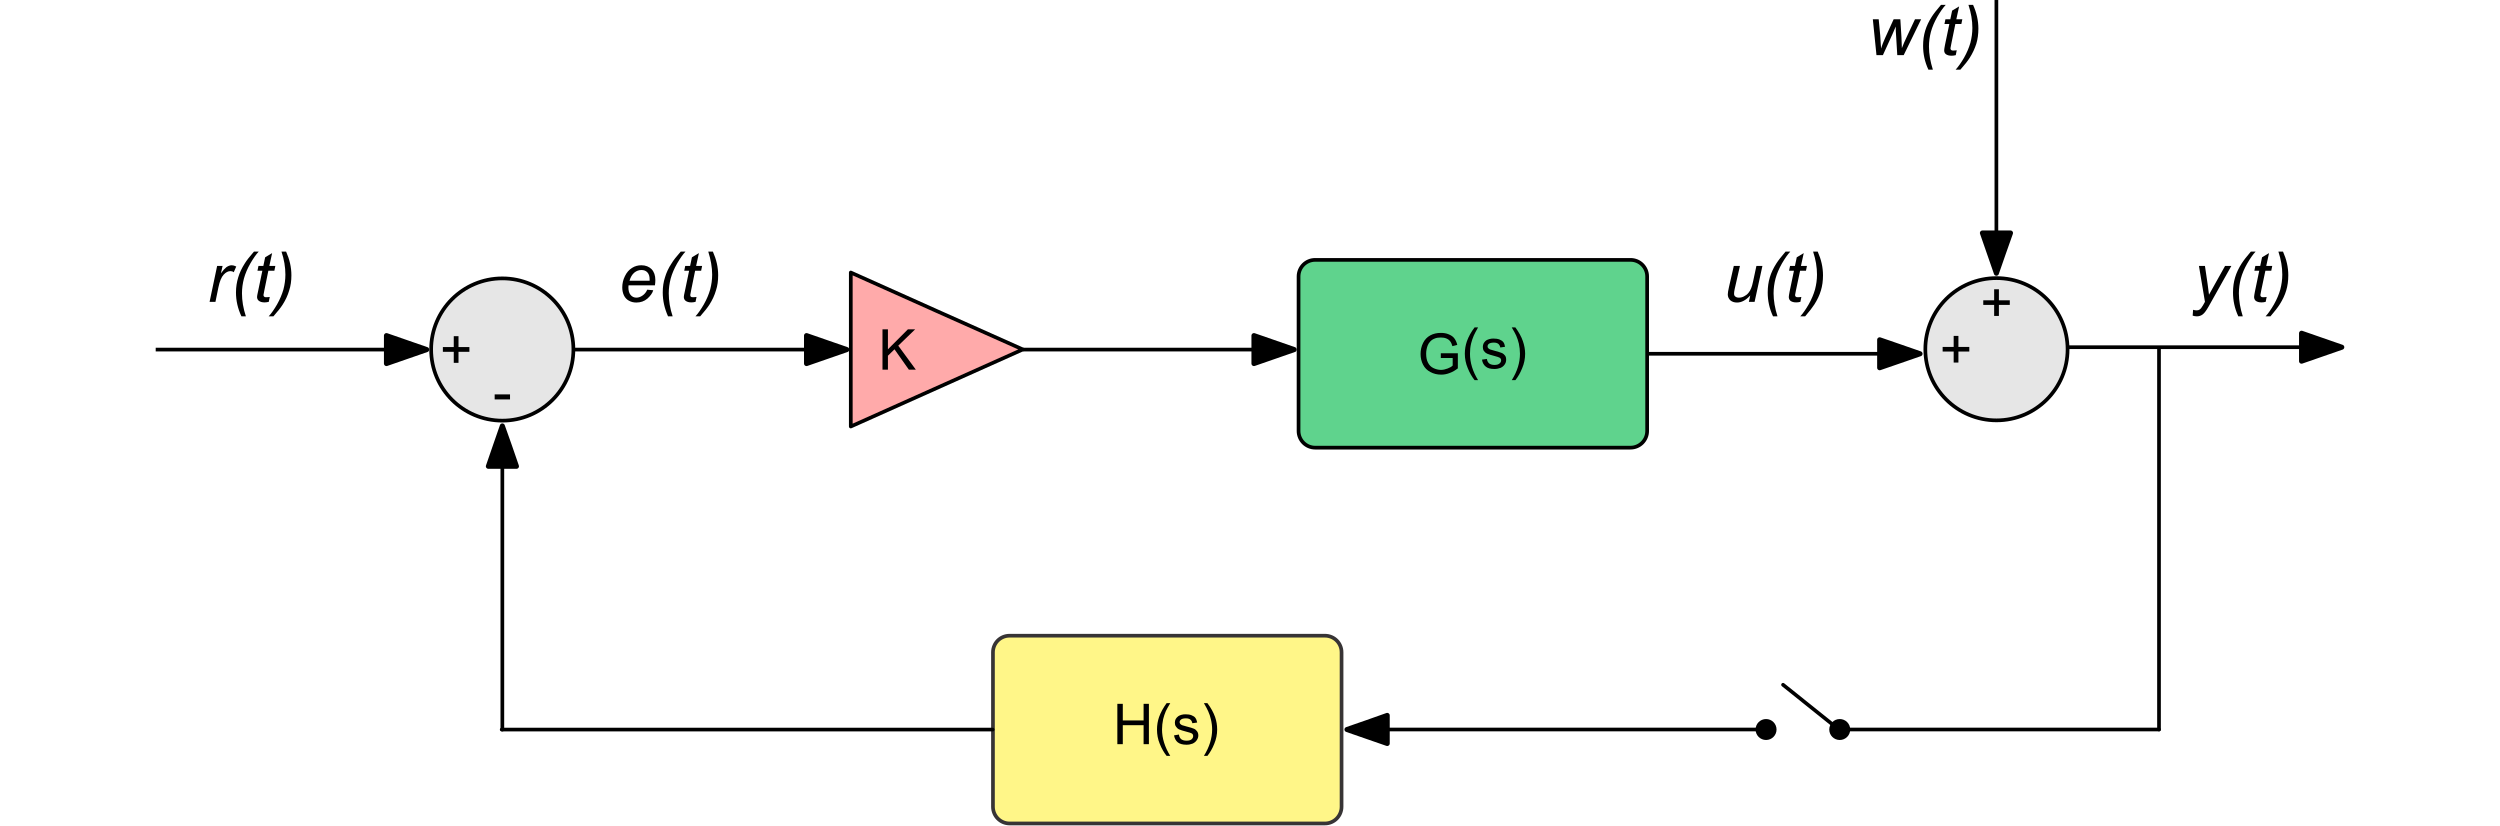
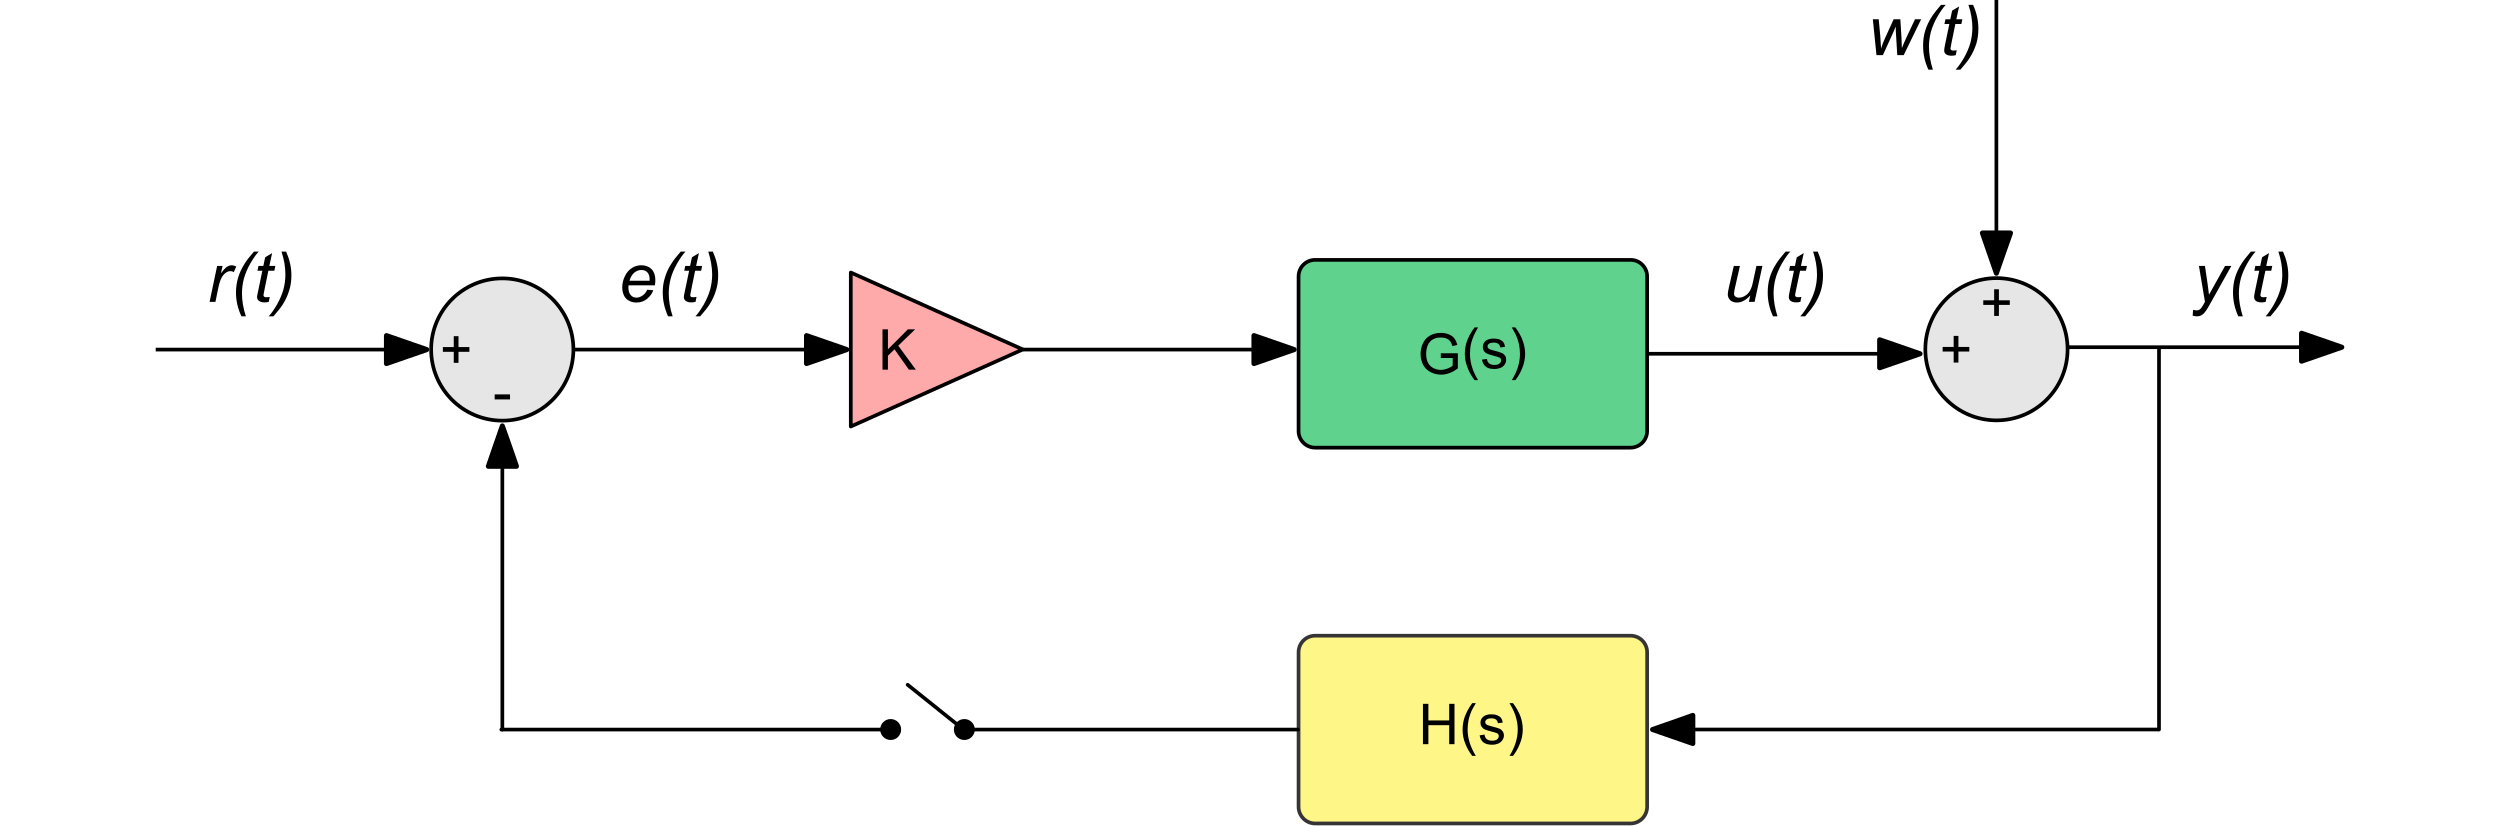
<svg xmlns="http://www.w3.org/2000/svg" xml:space="preserve" width="634" height="209.303" version="1.1" style="fill-rule:evenodd" viewBox="0 0 17907.344 5911.9" id="svg2985">
  <defs id="defs2987">
    <style type="text/css" id="style2989">
   
    .str1 {stroke:#373435;stroke-width:26.481}
    .str0 {stroke:black;stroke-width:26.481}
    .str4 {stroke:black;stroke-width:26.481;stroke-linecap:round}
    .str3 {stroke:black;stroke-width:26.481;stroke-linecap:round;stroke-linejoin:round}
    .str2 {stroke:black;stroke-width:26.521;stroke-linecap:round;stroke-linejoin:round}
    .str5 {stroke:black;stroke-width:36.239;stroke-linecap:round;stroke-linejoin:round}
    .fil6 {fill:none}
    .fil3 {fill:#FFF688}
    .fil7 {fill:black}
    .fil0 {fill:#5FD38D}
    .fil2 {fill:#AFC6E9}
    .fil5 {fill:#E6E6E6}
    .fil4 {fill:#FFAAAA}
    .fil1 {fill:black;fill-rule:nonzero}
   
  </style>
  </defs>
-   <g id="g1" transform="translate(-1149.096,-6.620325)">
-     <g id="g3395" transform="translate(2201.147,56.582)">
-       <path class="fil0 str0" d="m 8368.424,1811.618 h 2259 c 66,0 119,53 119,119 v 1107 c 0,65 -53,119 -119,119 H 8368.424 c -66,0 -119,-54 -119,-119 v -1107 c 0,-66 53,-119 119,-119 z" id="path2993" style="fill:#5fd38d;stroke:#000000;stroke-width:26.481" />
-       <path id="text2987" class="fil1" d="m 9268.424,2514.618 v -34 h 122 v 108 c -18,14 -38,26 -58,33 -20,8 -40,12 -61,12 -29,0 -54,-6 -78,-19 -23,-12 -40,-29 -52,-52 -12,-23 -18,-49 -18,-77 0,-28 6,-55 18,-79 12,-24 29,-42 51,-54 22,-12 47,-18 76,-18 21,0 40,3 56,10 17,7 31,16 40,28 10,13 17,28 22,48 l -35,9 c -4,-14 -9,-26 -16,-35 -6,-8 -15,-15 -27,-20 -12,-5 -25,-7 -40,-7 -17,0 -32,2 -45,8 -13,5 -23,12 -31,21 -8,8 -14,18 -18,28 -7,18 -11,38 -11,59 0,25 4,47 13,64 9,18 22,31 39,39 17,8 35,13 54,13 16,0 32,-4 48,-10 16,-6 28,-13 36,-21 v -54 z" style="fill:#000000;fill-rule:nonzero" />
-       <path id="1" class="fil1" d="m 9510.424,2673.118 c -19,-24 -36,-53 -49,-86 -14,-33 -21,-68 -21,-103 0,-31 5,-61 15,-90 12,-33 30,-66 55,-99 h 25 c -15,27 -26,47 -31,59 -8,18 -14,37 -19,56 -6,25 -8,49 -8,74 0,63 19,126 58,189 z" style="fill:#000000;fill-rule:nonzero" />
-       <path id="2" class="fil1" d="m 9563.424,2526.118 35,-5 c 2,14 7,24 16,32 9,7 22,11 38,11 16,0 28,-3 36,-10 8,-6 12,-14 12,-23 0,-8 -3,-14 -11,-19 -5,-3 -17,-7 -36,-12 -26,-7 -44,-12 -54,-17 -10,-5 -17,-11 -23,-20 -5,-8 -7,-18 -7,-28 0,-9 2,-18 6,-26 4,-8 10,-14 17,-20 6,-4 13,-7 23,-10 9,-3 20,-4 30,-4 17,0 31,2 44,7 12,5 21,11 27,19 6,8 10,19 12,33 l -34,5 c -2,-11 -7,-20 -14,-26 -8,-6 -18,-9 -32,-9 -16,0 -28,3 -35,8 -7,5 -10,12 -10,19 0,4 1,9 4,12 3,4 8,7 14,10 3,1 14,4 31,9 25,7 42,12 52,16 10,4 18,11 24,19 6,8 8,18 8,30 0,12 -3,23 -10,33 -7,11 -17,19 -30,25 -13,5 -28,8 -44,8 -27,0 -48,-5 -62,-17 -14,-11 -24,-28 -27,-50 z" style="fill:#000000;fill-rule:nonzero" />
-       <path id="3" class="fil1" d="m 9802.424,2673.118 h -26 c 40,-63 59,-126 59,-189 0,-24 -3,-49 -8,-73 -5,-20 -11,-39 -19,-57 -5,-12 -16,-31 -32,-59 h 26 c 24,33 43,66 54,99 10,29 16,59 16,90 0,35 -7,70 -21,103 -13,33 -30,62 -49,86 z" style="fill:#000000;fill-rule:nonzero" />
-       <path class="fil3 str1" d="m 6179.426,4503.618 h 2259 c 66,0 119,53 119,119 v 1106 c 0,66 -53,120 -119,120 h -2259 c -66,0 -119,-54 -119,-120 v -1106 c 0,-66 53,-119 119,-119 z" linespacing="125%" role="line" id="path3008" style="fill:#fff688;stroke:#373435;stroke-width:26.481" />
-       <polygon transform="translate(-4679.574,-50.38216)" id="text2995" class="fil1" points="11857,5331 11819,5331 11819,5195 11670,5195 11670,5331 11631,5331 11631,5042 11670,5042 11670,5161 11819,5161 11819,5042 11857,5042 " style="fill:#000000;fill-rule:nonzero" />
-       <path id="path3011" class="fil1" d="m 7304.426,5364.618 c -19,-24 -36,-53 -49,-86 -14,-33 -20,-68 -20,-103 0,-31 5,-61 15,-90 12,-33 30,-66 54,-99 h 26 c -16,27 -27,47 -32,58 -8,19 -14,37 -19,57 -5,25 -8,49 -8,74 0,63 20,126 59,189 z" style="fill:#000000;fill-rule:nonzero" />
-       <path id="path3013" class="fil1" d="m 7357.426,5217.618 35,-6 c 2,15 7,25 16,33 9,7 22,11 38,11 17,0 29,-3 37,-10 7,-6 11,-14 11,-23 0,-8 -3,-15 -10,-19 -5,-3 -17,-7 -37,-12 -26,-7 -43,-12 -54,-17 -10,-5 -17,-12 -22,-20 -6,-8 -8,-18 -8,-28 0,-9 2,-18 6,-26 5,-8 10,-14 18,-20 5,-4 13,-7 22,-10 10,-3 20,-4 31,-4 16,0 31,2 43,7 12,5 22,11 27,19 6,8 10,19 13,33 l -35,5 c -2,-11 -6,-20 -14,-26 -7,-6 -18,-9 -32,-9 -16,0 -28,3 -34,8 -7,5 -11,12 -11,19 0,4 2,9 4,12 3,4 8,7 14,10 4,1 14,4 31,9 25,6 43,12 53,16 10,4 17,11 23,19 6,8 9,18 9,30 0,12 -4,23 -11,33 -7,11 -17,19 -30,25 -13,5 -27,8 -44,8 -27,0 -48,-6 -62,-17 -14,-11 -23,-28 -27,-50 z" style="fill:#000000;fill-rule:nonzero" />
-       <path id="path3015" class="fil1" d="m 7596.426,5364.618 h -25 c 39,-63 59,-126 59,-189 0,-24 -3,-49 -9,-73 -4,-20 -11,-39 -19,-57 -5,-12 -15,-31 -31,-59 h 25 c 25,33 43,66 55,99 10,29 15,59 15,90 0,35 -7,70 -21,103 -13,33 -30,62 -49,86 z" style="fill:#000000;fill-rule:nonzero" />
-       <path id="text2999" class="fil1" d="m 449.064,2112.118 54,-257 h 39 l -12,53 c 14,-20 27,-34 39,-44 13,-9 26,-14 39,-14 9,0 20,3 32,9 l -18,41 c -7,-6 -16,-8 -24,-8 -16,0 -32,8 -48,25 -16,17 -29,48 -38,92 l -21,103 z" style="fill:#000000;fill-rule:nonzero" />
-       <path id="path3018" class="fil1" d="m 677.064,2216.118 c -26,-56 -39,-112 -39,-171 0,-39 6,-75 16,-108 10,-34 26,-67 47,-100 13,-22 36,-50 66,-85 h 34 c -19,20 -39,49 -60,85 -21,37 -36,72 -46,108 -9,35 -14,70 -14,106 0,53 9,108 28,165 z" style="fill:#000000;fill-rule:nonzero" />
-       <path id="path3020" class="fil1" d="m 880.064,2077.118 -7,35 c -11,3 -21,4 -31,4 -17,0 -31,-4 -41,-12 -8,-7 -12,-16 -12,-27 0,-5 2,-18 7,-39 l 31,-149 h -35 l 7,-34 h 35 l 13,-62 50,-30 -20,92 h 43 l -7,34 h -43 l -29,142 c -4,18 -6,29 -6,32 0,6 2,10 5,12 3,3 7,4 14,4 10,0 18,-1 26,-2 z" style="fill:#000000;fill-rule:nonzero" />
-       <path id="path3022" class="fil1" d="m 997.064,1752.118 c 25,56 38,112 38,170 0,40 -5,76 -16,109 -10,34 -25,67 -46,100 -14,22 -36,50 -67,85 h -34 c 19,-20 39,-49 60,-85 21,-37 36,-73 46,-108 9,-35 14,-70 14,-106 0,-53 -9,-108 -28,-165 z" style="fill:#000000;fill-rule:nonzero" />
-       <path id="text3003" class="fil1" d="m 12389.064,345.118 -26,-257 h 42 l 11,116 4,65 c 1,4 1,14 2,29 5,-17 10,-29 13,-38 3,-9 9,-21 16,-38 l 61,-134 h 48 l 8,129 c 1,19 2,45 3,78 8,-22 21,-52 39,-90 l 55,-117 h 44 l -125,257 h -46 l -9,-150 c -1,-10 -2,-28 -2,-55 -7,17 -15,36 -24,56 l -68,149 z" style="fill:#000000;fill-rule:nonzero" />
-       <path id="path3025" class="fil1" d="m 12761.064,449.118 c -26,-56 -38,-112 -38,-171 0,-39 5,-75 15,-108 10,-34 26,-67 47,-100 14,-22 36,-50 66,-85 h 34 c -19,20 -39,49 -60,85 -21,37 -36,72 -46,108 -9,35 -14,70 -14,106 0,53 10,108 28,165 z" style="fill:#000000;fill-rule:nonzero" />
-       <path id="path3027" class="fil1" d="m 12964.064,310.118 -7,35 c -11,3 -21,4 -30,4 -18,0 -32,-4 -42,-12 -8,-7 -11,-16 -11,-27 0,-5 2,-18 6,-39 l 31,-149 h -35 l 7,-34 h 35 l 13,-62 50,-30 -20,92 h 43 l -7,34 h -43 l -29,142 c -4,18 -6,29 -6,32 0,6 2,9 5,12 3,3 8,4 14,4 10,0 19,-1 26,-2 z" style="fill:#000000;fill-rule:nonzero" />
-       <path id="path3029" class="fil1" d="m 13081.064,-14.882 c 25,55 38,112 38,170 0,40 -5,76 -15,109 -11,34 -26,67 -47,100 -14,22 -36,50 -67,85 h -34 c 19,-21 39,-49 60,-85 21,-37 36,-73 46,-108 9,-35 14,-70 14,-106 0,-53 -9,-108 -28,-165 z" style="fill:#000000;fill-rule:nonzero" />
-       <path id="text3007" class="fil1" d="m 14654.033,2211.118 3,-42 c 9,3 17,4 26,4 9,0 16,-2 21,-6 8,-5 15,-15 24,-30 l 14,-25 -43,-257 h 43 l 19,129 c 4,26 7,51 10,77 l 115,-206 h 45 l -163,291 c -16,28 -30,47 -42,56 -12,9 -26,14 -42,14 -10,0 -20,-2 -30,-5 z" style="fill:#000000;fill-rule:nonzero" />
-       <path id="path3032" class="fil1" d="m 14981.033,2216.118 c -26,-56 -38,-112 -38,-171 0,-39 5,-75 15,-108 10,-34 26,-67 47,-100 14,-22 36,-50 66,-85 h 34 c -19,20 -39,49 -60,85 -21,37 -36,72 -46,108 -9,35 -14,70 -14,106 0,53 10,108 28,165 z" style="fill:#000000;fill-rule:nonzero" />
-       <path id="path3034" class="fil1" d="m 15184.033,2077.118 -7,35 c -10,3 -21,4 -30,4 -18,0 -32,-4 -42,-12 -7,-7 -11,-16 -11,-27 0,-5 2,-18 6,-39 l 31,-149 h -35 l 7,-34 h 35 l 13,-62 50,-30 -20,92 h 43 l -7,34 h -42 l -30,142 c -4,18 -6,29 -6,32 0,6 2,10 5,12 3,3 8,4 14,4 10,0 19,-1 26,-2 z" style="fill:#000000;fill-rule:nonzero" />
-       <path id="path3036" class="fil1" d="m 15301.033,1752.118 c 25,56 38,112 38,170 0,40 -5,76 -15,109 -10,34 -26,67 -47,100 -14,22 -36,50 -66,85 h -35 c 19,-20 39,-49 60,-85 21,-37 36,-73 46,-108 9,-35 14,-70 14,-106 0,-53 -9,-108 -28,-165 z" style="fill:#000000;fill-rule:nonzero" />
-       <path id="text3011" class="fil1" d="m 11485.064,2066.118 c -31,34 -62,51 -95,51 -19,0 -35,-5 -48,-16 -12,-12 -18,-26 -18,-42 0,-11 3,-29 9,-55 l 34,-149 h 44 l -38,167 c -3,13 -4,24 -4,32 0,9 3,16 9,20 6,5 14,8 26,8 12,0 25,-3 36,-9 12,-6 23,-14 31,-24 9,-10 16,-22 21,-36 4,-8 8,-24 13,-46 l 24,-112 h 43 l -56,257 h -41 z" style="fill:#000000;fill-rule:nonzero" />
-       <path id="path3039" class="fil1" d="m 11648.064,2216.118 c -26,-56 -38,-112 -38,-171 0,-39 5,-75 15,-108 10,-34 26,-67 47,-100 14,-22 36,-50 66,-85 h 34 c -19,20 -39,49 -60,85 -21,37 -36,72 -46,108 -9,35 -14,70 -14,106 0,53 10,108 28,165 z" style="fill:#000000;fill-rule:nonzero" />
-       <path id="path3041" class="fil1" d="m 11851.064,2077.118 -7,35 c -10,3 -21,4 -30,4 -18,0 -32,-4 -42,-12 -7,-7 -11,-16 -11,-27 0,-5 2,-18 6,-39 l 31,-149 h -35 l 7,-34 h 35 l 13,-62 50,-30 -20,92 h 43 l -7,34 h -42 l -30,142 c -4,18 -6,29 -6,32 0,6 2,10 5,12 3,3 8,4 14,4 10,0 19,-1 26,-2 z" style="fill:#000000;fill-rule:nonzero" />
-       <path id="path3043" class="fil1" d="m 11968.064,1752.118 c 25,56 38,112 38,170 0,40 -5,76 -15,109 -10,34 -26,67 -47,100 -14,22 -36,50 -66,85 h -35 c 19,-20 39,-49 60,-85 21,-37 36,-73 46,-108 9,-35 14,-70 14,-106 0,-53 -9,-108 -28,-165 z" style="fill:#000000;fill-rule:nonzero" />
-       <path id="text3015" class="fil1" d="m 3584.064,2025.118 43,4 c -6,21 -21,41 -42,60 -22,19 -49,28 -79,28 -19,0 -37,-4 -53,-13 -15,-8 -28,-21 -36,-38 -8,-17 -12,-36 -12,-57 0,-28 6,-55 19,-81 13,-27 30,-46 51,-59 20,-13 43,-19 67,-19 30,0 55,10 73,28 18,19 27,45 27,78 0,12 -1,25 -3,38 h -189 c -1,5 -1,10 -1,14 0,24 5,42 16,55 11,13 25,19 41,19 15,0 30,-5 44,-15 15,-10 26,-24 34,-42 z m -127,-64 h 144 c 0,-5 0,-8 0,-10 0,-22 -5,-38 -16,-50 -11,-12 -25,-17 -43,-17 -18,0 -35,6 -51,19 -15,13 -27,32 -34,58 z" style="fill:#000000;fill-rule:nonzero" />
-       <path id="path3046" class="fil1" d="m 3733.064,2216.118 c -25,-56 -38,-112 -38,-171 0,-39 5,-75 16,-108 10,-34 25,-67 47,-100 13,-22 35,-50 66,-85 h 34 c -19,20 -39,49 -60,85 -21,37 -36,72 -46,108 -9,35 -14,70 -14,106 0,53 9,108 28,165 z" style="fill:#000000;fill-rule:nonzero" />
-       <path id="path3048" class="fil1" d="m 3937.064,2077.118 -7,35 c -11,3 -21,4 -31,4 -17,0 -31,-4 -41,-12 -8,-7 -12,-16 -12,-27 0,-5 2,-18 7,-39 l 31,-149 h -35 l 7,-34 h 35 l 13,-62 50,-30 -20,92 h 43 l -7,34 h -43 l -29,142 c -4,18 -6,29 -6,32 0,6 2,10 4,12 3,3 8,4 15,4 10,0 18,-1 26,-2 z" style="fill:#000000;fill-rule:nonzero" />
-       <path id="path3050" class="fil1" d="m 4054.064,1752.118 c 25,56 38,112 38,170 0,40 -5,76 -16,109 -10,34 -25,67 -46,100 -14,22 -36,50 -67,85 h -34 c 19,-20 39,-49 60,-85 21,-37 36,-73 46,-108 9,-35 14,-70 14,-106 0,-53 -10,-108 -28,-165 z" style="fill:#000000;fill-rule:nonzero" />
-       <polygon transform="translate(63.06361,-49.88216)" id="path5408" class="fil4 str2" points="4979,1952 5595,2228 6211,2503 5595,2779 4979,3055 4979,2503 " linespacing="125%" role="line" type="star" sides="3" cx="128.794" cy="502.334" r1="37.894" r2="18.947" arg1="0" arg2="1.047" flatsided="false" rounded="0" randomized="0" transform-center-x="-6.106" style="fill:#ffaaaa;stroke:#000000;stroke-width:26.521;stroke-linecap:round;stroke-linejoin:round" />
-       <polygon transform="translate(63.06361,-49.88216)" id="text3019" class="fil1" points="5388,2359 5440,2359 5319,2476 5445,2648 5395,2648 5292,2502 5245,2548 5245,2648 5206,2648 5206,2359 5245,2359 5245,2502 " style="fill:#000000;fill-rule:nonzero" />
-       <path id="path3052" class="fil5 str0" d="m 13758.064,2452.118 c 0,281 -228,509 -509,509 -281,0 -510,-228 -510,-509 0,-282 229,-510 510,-510 281,0 509,228 509,510 z" linespacing="125%" role="line" type="arc" cx="535.886" cy="513.951" rx="15.152" ry="15.152" style="fill:#e6e6e6;stroke:#000000;stroke-width:26.481" />
-       <path id="path3822" class="fil5 str0" d="m 3055.064,2453.118 c 0,282 -228,510 -509,510 -282,0 -510,-228 -510,-510 0,-281 228,-509 510,-509 281,0 509,228 509,509 z" ry="15.152" rx="15.152" cy="513.951" cx="535.886" type="arc" style="fill:#e6e6e6;stroke:#000000;stroke-width:26.481" />
-       <line id="path3824" class="fil6 str0" x1="6273.064" y1="2454.118" x2="8192.064" y2="2454.118" connector-curvature="0" style="fill:none;stroke:#000000;stroke-width:26.481" />
-       <line id="path4270" class="fil6 str0" x1="10751.063" y1="2484.118" x2="12691.063" y2="2484.118" connector-curvature="0" style="fill:none;stroke:#000000;stroke-width:26.481" />
-       <line id="path4272" class="fil6 str0" x1="13765.063" y1="2437.118" x2="15705.063" y2="2437.118" connector-curvature="0" style="fill:none;stroke:#000000;stroke-width:26.481" />
-       <line id="path4276" class="fil6 str3" x1="11610.853" y1="5175.618" x2="8608.066" y2="5175.618" connector-curvature="0" style="fill:none;stroke:#000000;stroke-width:26.481;stroke-linecap:round;stroke-linejoin:round" />
-       <line id="path4278" class="fil6 str3" x1="14412.9" y1="5175.553" x2="14412.9" y2="2443.44" connector-curvature="0" style="fill:none;stroke:#000000;stroke-width:26.481;stroke-linecap:round;stroke-linejoin:round" />
-       <line id="path4280" class="fil6 str3" x1="6058.191" y1="5176.118" x2="2541.54" y2="5176.118" connector-curvature="0" style="fill:none;stroke:#000000;stroke-width:26.481;stroke-linecap:round;stroke-linejoin:round" />
-       <line id="path4646" class="fil6 str4" x1="2546.064" y1="3017.118" x2="2546.064" y2="5176.118" connector-curvature="0" style="fill:none;stroke:#000000;stroke-width:26.481;stroke-linecap:round" />
-       <polygon transform="translate(63.06361,-49.88216)" id="text5390" class="fil1" points="2135,2486 2135,2408 2169,2408 2169,2486 2247,2486 2247,2520 2169,2520 2169,2599 2135,2599 2135,2520 2057,2520 2057,2486 " style="fill:#000000;fill-rule:nonzero" />
-       <polygon transform="translate(63.06361,-49.88216)" id="text5394" class="fil1" points="2428,2861 2428,2825 2538,2825 2538,2861 " style="fill:#000000;fill-rule:nonzero" />
-       <polygon transform="translate(63.06361,-49.88216)" id="text5398" class="fil1" points="12879,2485 12879,2406 12913,2406 12913,2485 12991,2485 12991,2518 12913,2518 12913,2597 12879,2597 12879,2518 12800,2518 12800,2485 " style="fill:#000000;fill-rule:nonzero" />
-       <polygon transform="translate(63.06361,-49.88216)" id="text5402" class="fil1" points="13169,2151 13169,2072 13203,2072 13203,2151 13281,2151 13281,2184 13203,2184 13203,2263 13169,2263 13169,2184 13091,2184 13091,2151 " style="fill:#000000;fill-rule:nonzero" />
-       <line id="path5406" class="fil6 str0" x1="13248.063" y1="-49.882" x2="13248.063" y2="1890.118" linespacing="125%" role="line" connector-curvature="0" style="fill:none;stroke:#000000;stroke-width:26.481" />
-       <line id="path5410" class="fil6 str0" x1="3064.064" y1="2454.118" x2="4983.064" y2="2454.118" connector-curvature="0" style="fill:none;stroke:#000000;stroke-width:26.481" />
-       <line id="path5412" class="fil6 str0" x1="63.064" y1="2454.118" x2="1982.064" y2="2454.118" connector-curvature="0" style="fill:none;stroke:#000000;stroke-width:26.481" />
-       <polygon transform="translate(63.06361,-49.88216)" id="path5980" class="fil7 str5" points="1653,2404 1797,2454 1941,2504 1797,2554 1653,2604 1653,2504 " type="star" sides="3" cx="49.286" cy="45.856" r1="6.074" r2="3.037" arg1="0" arg2="1.047" flatsided="false" rounded="0" randomized="0" transform-center-x="-1.429" style="fill:#000000;stroke:#000000;stroke-width:36.239;stroke-linecap:round;stroke-linejoin:round" />
-       <polygon transform="translate(63.06361,-49.88216)" id="path5980_0" class="fil7 str5" points="2383,3340 2433,3195 2483,3051 2534,3195 2584,3340 2483,3340 " type="star" sides="3" cx="49.286" cy="45.856" r1="6.074" r2="3.037" arg1="0" arg2="1.047" flatsided="false" rounded="0" randomized="0" transform-center-x="-1.429" style="fill:#000000;stroke:#000000;stroke-width:36.239;stroke-linecap:round;stroke-linejoin:round" />
-       <polygon transform="translate(63.06361,-49.88216)" id="path5980_1" class="fil7 str5" points="4662,2404 4806,2454 4950,2504 4806,2554 4662,2604 4662,2504 " type="star" sides="3" cx="49.286" cy="45.856" r1="6.074" r2="3.037" arg1="0" arg2="1.047" flatsided="false" rounded="0" randomized="0" transform-center-x="-1.429" style="fill:#000000;stroke:#000000;stroke-width:36.239;stroke-linecap:round;stroke-linejoin:round" />
-       <polygon transform="translate(63.06361,-49.88216)" id="path5980_2" class="fil7 str5" points="7867,2404 8011,2454 8155,2504 8011,2554 7867,2604 7867,2504 " type="star" sides="3" cx="49.286" cy="45.856" r1="6.074" r2="3.037" arg1="0" arg2="1.047" flatsided="false" rounded="0" randomized="0" transform-center-x="-1.429" style="fill:#000000;stroke:#000000;stroke-width:36.239;stroke-linecap:round;stroke-linejoin:round" />
-       <polygon transform="translate(63.06361,-49.88216)" id="path5980_3" class="fil7 str5" points="12349,2434 12494,2484 12638,2534 12494,2584 12349,2634 12349,2534 " type="star" sides="3" cx="49.286" cy="45.856" r1="6.074" r2="3.037" arg1="0" arg2="1.047" flatsided="false" rounded="0" randomized="0" transform-center-x="-1.429" style="fill:#000000;stroke:#000000;stroke-width:36.239;stroke-linecap:round;stroke-linejoin:round" />
-       <polygon transform="translate(63.06361,-49.88216)" id="path5980_4" class="fil7 str5" points="13286,1669 13235,1813 13185,1957 13135,1813 13085,1669 13185,1669 " type="star" sides="3" cx="49.286" cy="45.856" r1="6.074" r2="3.037" arg1="0" arg2="1.047" flatsided="false" rounded="0" randomized="0" transform-center-x="-1.429" style="fill:#000000;stroke:#000000;stroke-width:36.239;stroke-linecap:round;stroke-linejoin:round" />
-       <polygon transform="translate(63.06361,-49.88216)" id="path5980_5" class="fil7 str5" points="15371,2387 15515,2437 15659,2487 15515,2537 15371,2587 15371,2487 " type="star" sides="3" cx="49.286" cy="45.856" r1="6.074" r2="3.037" arg1="0" arg2="1.047" flatsided="false" rounded="0" randomized="0" transform-center-x="-1.429" style="fill:#000000;stroke:#000000;stroke-width:36.239;stroke-linecap:round;stroke-linejoin:round" />
-       <polygon transform="translate(-4679.574,-50.38216)" id="path5980_7" class="fil7 str5" points="13420,5276 13564,5326 13564,5226 13564,5125 13420,5176 13276,5226 " type="star" sides="3" cx="49.286" cy="45.856" r1="6.074" r2="3.037" arg1="0" arg2="1.047" flatsided="false" rounded="0" randomized="0" transform-center-x="-1.429" style="fill:#000000;stroke:#000000;stroke-width:36.239;stroke-linecap:round;stroke-linejoin:round" />
-       <circle transform="matrix(30.00568,0,0,30.00568,-5708.591,284.6478)" id="path3084" style="fill:#000000;stroke:#000000;stroke-width:0.941;stroke-linecap:round;stroke-linejoin:round;stroke-miterlimit:4;stroke-dasharray:none;stroke-opacity:1" cx="576.784" cy="163.002" r="2.031" />
-       <circle style="fill:#000000;stroke:#000000;stroke-width:0.941;stroke-linecap:round;stroke-linejoin:round;stroke-miterlimit:4;stroke-dasharray:none;stroke-opacity:1" id="path3149" transform="matrix(30.00568,0,0,30.00568,-5180.834,284.6478)" cx="576.784" cy="163.002" r="2.031" />
-       <line style="fill:none;stroke:#000000;stroke-width:26.481;stroke-linecap:round;stroke-linejoin:round" connector-curvature="0" y2="5175.618" x2="12130.488" y1="5175.618" x1="14412.823" class="fil6 str3" id="line3151" />
-       <line id="line3153" class="fil6 str3" x1="12112.865" y1="5170.204" x2="11719.975" y2="4855.19" connector-curvature="0" style="fill:none;stroke:#000000;stroke-width:26.481;stroke-linecap:round;stroke-linejoin:round" />
+   <g id="g3395" transform="translate(1052.051,49.96168)">
+     <path class="fil0 str0" d="m 8368.424,1811.618 h 2259 c 66,0 119,53 119,119 v 1107 c 0,65 -53,119 -119,119 H 8368.424 c -66,0 -119,-54 -119,-119 v -1107 c 0,-66 53,-119 119,-119 z" id="path2993" style="fill:#5fd38d;stroke:#000000;stroke-width:26.481" />
+     <path id="text2987" class="fil1" d="m 9268.424,2514.618 v -34 h 122 v 108 c -18,14 -38,26 -58,33 -20,8 -40,12 -61,12 -29,0 -54,-6 -78,-19 -23,-12 -40,-29 -52,-52 -12,-23 -18,-49 -18,-77 0,-28 6,-55 18,-79 12,-24 29,-42 51,-54 22,-12 47,-18 76,-18 21,0 40,3 56,10 17,7 31,16 40,28 10,13 17,28 22,48 l -35,9 c -4,-14 -9,-26 -16,-35 -6,-8 -15,-15 -27,-20 -12,-5 -25,-7 -40,-7 -17,0 -32,2 -45,8 -13,5 -23,12 -31,21 -8,8 -14,18 -18,28 -7,18 -11,38 -11,59 0,25 4,47 13,64 9,18 22,31 39,39 17,8 35,13 54,13 16,0 32,-4 48,-10 16,-6 28,-13 36,-21 v -54 z" style="fill:#000000;fill-rule:nonzero" />
+     <path id="1" class="fil1" d="m 9510.424,2673.118 c -19,-24 -36,-53 -49,-86 -14,-33 -21,-68 -21,-103 0,-31 5,-61 15,-90 12,-33 30,-66 55,-99 h 25 c -15,27 -26,47 -31,59 -8,18 -14,37 -19,56 -6,25 -8,49 -8,74 0,63 19,126 58,189 z" style="fill:#000000;fill-rule:nonzero" />
+     <path id="2" class="fil1" d="m 9563.424,2526.118 35,-5 c 2,14 7,24 16,32 9,7 22,11 38,11 16,0 28,-3 36,-10 8,-6 12,-14 12,-23 0,-8 -3,-14 -11,-19 -5,-3 -17,-7 -36,-12 -26,-7 -44,-12 -54,-17 -10,-5 -17,-11 -23,-20 -5,-8 -7,-18 -7,-28 0,-9 2,-18 6,-26 4,-8 10,-14 17,-20 6,-4 13,-7 23,-10 9,-3 20,-4 30,-4 17,0 31,2 44,7 12,5 21,11 27,19 6,8 10,19 12,33 l -34,5 c -2,-11 -7,-20 -14,-26 -8,-6 -18,-9 -32,-9 -16,0 -28,3 -35,8 -7,5 -10,12 -10,19 0,4 1,9 4,12 3,4 8,7 14,10 3,1 14,4 31,9 25,7 42,12 52,16 10,4 18,11 24,19 6,8 8,18 8,30 0,12 -3,23 -10,33 -7,11 -17,19 -30,25 -13,5 -28,8 -44,8 -27,0 -48,-5 -62,-17 -14,-11 -24,-28 -27,-50 z" style="fill:#000000;fill-rule:nonzero" />
+     <path id="3" class="fil1" d="m 9802.424,2673.118 h -26 c 40,-63 59,-126 59,-189 0,-24 -3,-49 -8,-73 -5,-20 -11,-39 -19,-57 -5,-12 -16,-31 -32,-59 h 26 c 24,33 43,66 54,99 10,29 16,59 16,90 0,35 -7,70 -21,103 -13,33 -30,62 -49,86 z" style="fill:#000000;fill-rule:nonzero" />
+     <path id="text2999" class="fil1" d="m 449.064,2112.118 54,-257 h 39 l -12,53 c 14,-20 27,-34 39,-44 13,-9 26,-14 39,-14 9,0 20,3 32,9 l -18,41 c -7,-6 -16,-8 -24,-8 -16,0 -32,8 -48,25 -16,17 -29,48 -38,92 l -21,103 z" style="fill:#000000;fill-rule:nonzero" />
+     <path id="path3018" class="fil1" d="m 677.064,2216.118 c -26,-56 -39,-112 -39,-171 0,-39 6,-75 16,-108 10,-34 26,-67 47,-100 13,-22 36,-50 66,-85 h 34 c -19,20 -39,49 -60,85 -21,37 -36,72 -46,108 -9,35 -14,70 -14,106 0,53 9,108 28,165 z" style="fill:#000000;fill-rule:nonzero" />
+     <path id="path3020" class="fil1" d="m 880.064,2077.118 -7,35 c -11,3 -21,4 -31,4 -17,0 -31,-4 -41,-12 -8,-7 -12,-16 -12,-27 0,-5 2,-18 7,-39 l 31,-149 h -35 l 7,-34 h 35 l 13,-62 50,-30 -20,92 h 43 l -7,34 h -43 l -29,142 c -4,18 -6,29 -6,32 0,6 2,10 5,12 3,3 7,4 14,4 10,0 18,-1 26,-2 z" style="fill:#000000;fill-rule:nonzero" />
+     <path id="path3022" class="fil1" d="m 997.064,1752.118 c 25,56 38,112 38,170 0,40 -5,76 -16,109 -10,34 -25,67 -46,100 -14,22 -36,50 -67,85 h -34 c 19,-20 39,-49 60,-85 21,-37 36,-73 46,-108 9,-35 14,-70 14,-106 0,-53 -9,-108 -28,-165 z" style="fill:#000000;fill-rule:nonzero" />
+     <path id="text3003" class="fil1" d="m 12389.064,345.118 -26,-257 h 42 l 11,116 4,65 c 1,4 1,14 2,29 5,-17 10,-29 13,-38 3,-9 9,-21 16,-38 l 61,-134 h 48 l 8,129 c 1,19 2,45 3,78 8,-22 21,-52 39,-90 l 55,-117 h 44 l -125,257 h -46 l -9,-150 c -1,-10 -2,-28 -2,-55 -7,17 -15,36 -24,56 l -68,149 z" style="fill:#000000;fill-rule:nonzero" />
+     <path id="path3025" class="fil1" d="m 12761.064,449.118 c -26,-56 -38,-112 -38,-171 0,-39 5,-75 15,-108 10,-34 26,-67 47,-100 14,-22 36,-50 66,-85 h 34 c -19,20 -39,49 -60,85 -21,37 -36,72 -46,108 -9,35 -14,70 -14,106 0,53 10,108 28,165 z" style="fill:#000000;fill-rule:nonzero" />
+     <path id="path3027" class="fil1" d="m 12964.064,310.118 -7,35 c -11,3 -21,4 -30,4 -18,0 -32,-4 -42,-12 -8,-7 -11,-16 -11,-27 0,-5 2,-18 6,-39 l 31,-149 h -35 l 7,-34 h 35 l 13,-62 50,-30 -20,92 h 43 l -7,34 h -43 l -29,142 c -4,18 -6,29 -6,32 0,6 2,9 5,12 3,3 8,4 14,4 10,0 19,-1 26,-2 z" style="fill:#000000;fill-rule:nonzero" />
+     <path id="path3029" class="fil1" d="m 13081.064,-14.882 c 25,55 38,112 38,170 0,40 -5,76 -15,109 -11,34 -26,67 -47,100 -14,22 -36,50 -67,85 h -34 c 19,-21 39,-49 60,-85 21,-37 36,-73 46,-108 9,-35 14,-70 14,-106 0,-53 -9,-108 -28,-165 z" style="fill:#000000;fill-rule:nonzero" />
+     <path id="text3007" class="fil1" d="m 14654.033,2211.118 3,-42 c 9,3 17,4 26,4 9,0 16,-2 21,-6 8,-5 15,-15 24,-30 l 14,-25 -43,-257 h 43 l 19,129 c 4,26 7,51 10,77 l 115,-206 h 45 l -163,291 c -16,28 -30,47 -42,56 -12,9 -26,14 -42,14 -10,0 -20,-2 -30,-5 z" style="fill:#000000;fill-rule:nonzero" />
+     <path id="path3032" class="fil1" d="m 14981.033,2216.118 c -26,-56 -38,-112 -38,-171 0,-39 5,-75 15,-108 10,-34 26,-67 47,-100 14,-22 36,-50 66,-85 h 34 c -19,20 -39,49 -60,85 -21,37 -36,72 -46,108 -9,35 -14,70 -14,106 0,53 10,108 28,165 z" style="fill:#000000;fill-rule:nonzero" />
+     <path id="path3034" class="fil1" d="m 15184.033,2077.118 -7,35 c -10,3 -21,4 -30,4 -18,0 -32,-4 -42,-12 -7,-7 -11,-16 -11,-27 0,-5 2,-18 6,-39 l 31,-149 h -35 l 7,-34 h 35 l 13,-62 50,-30 -20,92 h 43 l -7,34 h -42 l -30,142 c -4,18 -6,29 -6,32 0,6 2,10 5,12 3,3 8,4 14,4 10,0 19,-1 26,-2 z" style="fill:#000000;fill-rule:nonzero" />
+     <path id="path3036" class="fil1" d="m 15301.033,1752.118 c 25,56 38,112 38,170 0,40 -5,76 -15,109 -10,34 -26,67 -47,100 -14,22 -36,50 -66,85 h -35 c 19,-20 39,-49 60,-85 21,-37 36,-73 46,-108 9,-35 14,-70 14,-106 0,-53 -9,-108 -28,-165 z" style="fill:#000000;fill-rule:nonzero" />
+     <path id="text3011" class="fil1" d="m 11485.064,2066.118 c -31,34 -62,51 -95,51 -19,0 -35,-5 -48,-16 -12,-12 -18,-26 -18,-42 0,-11 3,-29 9,-55 l 34,-149 h 44 l -38,167 c -3,13 -4,24 -4,32 0,9 3,16 9,20 6,5 14,8 26,8 12,0 25,-3 36,-9 12,-6 23,-14 31,-24 9,-10 16,-22 21,-36 4,-8 8,-24 13,-46 l 24,-112 h 43 l -56,257 h -41 z" style="fill:#000000;fill-rule:nonzero" />
+     <path id="path3039" class="fil1" d="m 11648.064,2216.118 c -26,-56 -38,-112 -38,-171 0,-39 5,-75 15,-108 10,-34 26,-67 47,-100 14,-22 36,-50 66,-85 h 34 c -19,20 -39,49 -60,85 -21,37 -36,72 -46,108 -9,35 -14,70 -14,106 0,53 10,108 28,165 z" style="fill:#000000;fill-rule:nonzero" />
+     <path id="path3041" class="fil1" d="m 11851.064,2077.118 -7,35 c -10,3 -21,4 -30,4 -18,0 -32,-4 -42,-12 -7,-7 -11,-16 -11,-27 0,-5 2,-18 6,-39 l 31,-149 h -35 l 7,-34 h 35 l 13,-62 50,-30 -20,92 h 43 l -7,34 h -42 l -30,142 c -4,18 -6,29 -6,32 0,6 2,10 5,12 3,3 8,4 14,4 10,0 19,-1 26,-2 z" style="fill:#000000;fill-rule:nonzero" />
+     <path id="path3043" class="fil1" d="m 11968.064,1752.118 c 25,56 38,112 38,170 0,40 -5,76 -15,109 -10,34 -26,67 -47,100 -14,22 -36,50 -66,85 h -35 c 19,-20 39,-49 60,-85 21,-37 36,-73 46,-108 9,-35 14,-70 14,-106 0,-53 -9,-108 -28,-165 z" style="fill:#000000;fill-rule:nonzero" />
+     <path id="text3015" class="fil1" d="m 3584.064,2025.118 43,4 c -6,21 -21,41 -42,60 -22,19 -49,28 -79,28 -19,0 -37,-4 -53,-13 -15,-8 -28,-21 -36,-38 -8,-17 -12,-36 -12,-57 0,-28 6,-55 19,-81 13,-27 30,-46 51,-59 20,-13 43,-19 67,-19 30,0 55,10 73,28 18,19 27,45 27,78 0,12 -1,25 -3,38 h -189 c -1,5 -1,10 -1,14 0,24 5,42 16,55 11,13 25,19 41,19 15,0 30,-5 44,-15 15,-10 26,-24 34,-42 z m -127,-64 h 144 c 0,-5 0,-8 0,-10 0,-22 -5,-38 -16,-50 -11,-12 -25,-17 -43,-17 -18,0 -35,6 -51,19 -15,13 -27,32 -34,58 z" style="fill:#000000;fill-rule:nonzero" />
+     <path id="path3046" class="fil1" d="m 3733.064,2216.118 c -25,-56 -38,-112 -38,-171 0,-39 5,-75 16,-108 10,-34 25,-67 47,-100 13,-22 35,-50 66,-85 h 34 c -19,20 -39,49 -60,85 -21,37 -36,72 -46,108 -9,35 -14,70 -14,106 0,53 9,108 28,165 z" style="fill:#000000;fill-rule:nonzero" />
+     <path id="path3048" class="fil1" d="m 3937.064,2077.118 -7,35 c -11,3 -21,4 -31,4 -17,0 -31,-4 -41,-12 -8,-7 -12,-16 -12,-27 0,-5 2,-18 7,-39 l 31,-149 h -35 l 7,-34 h 35 l 13,-62 50,-30 -20,92 h 43 l -7,34 h -43 l -29,142 c -4,18 -6,29 -6,32 0,6 2,10 4,12 3,3 8,4 15,4 10,0 18,-1 26,-2 z" style="fill:#000000;fill-rule:nonzero" />
+     <path id="path3050" class="fil1" d="m 4054.064,1752.118 c 25,56 38,112 38,170 0,40 -5,76 -16,109 -10,34 -25,67 -46,100 -14,22 -36,50 -67,85 h -34 c 19,-20 39,-49 60,-85 21,-37 36,-73 46,-108 9,-35 14,-70 14,-106 0,-53 -10,-108 -28,-165 z" style="fill:#000000;fill-rule:nonzero" />
+     <polygon transform="translate(63.06361,-49.88216)" id="path5408" class="fil4 str2" points="6211,2503 5595,2779 4979,3055 4979,2503 4979,1952 5595,2228 " linespacing="125%" role="line" type="star" sides="3" cx="128.794" cy="502.334" r1="37.894" r2="18.947" arg1="0" arg2="1.047" flatsided="false" rounded="0" randomized="0" transform-center-x="-6.106" style="fill:#ffaaaa;stroke:#000000;stroke-width:26.521;stroke-linecap:round;stroke-linejoin:round" />
+     <polygon transform="translate(63.06361,-49.88216)" id="text3019" class="fil1" points="5319,2476 5445,2648 5395,2648 5292,2502 5245,2548 5245,2648 5206,2648 5206,2359 5245,2359 5245,2502 5388,2359 5440,2359 " style="fill:#000000;fill-rule:nonzero" />
+     <path id="path3052" class="fil5 str0" d="m 13758.064,2452.118 c 0,281 -228,509 -509,509 -281,0 -510,-228 -510,-509 0,-282 229,-510 510,-510 281,0 509,228 509,510 z" linespacing="125%" role="line" type="arc" cx="535.886" cy="513.951" rx="15.152" ry="15.152" style="fill:#e6e6e6;stroke:#000000;stroke-width:26.481" />
+     <path id="path3822" class="fil5 str0" d="m 3055.064,2453.118 c 0,282 -228,510 -509,510 -282,0 -510,-228 -510,-510 0,-281 228,-509 510,-509 281,0 509,228 509,509 z" ry="15.152" rx="15.152" cy="513.951" cx="535.886" type="arc" style="fill:#e6e6e6;stroke:#000000;stroke-width:26.481" />
+     <line id="path3824" class="fil6 str0" x1="6273.064" y1="2454.118" x2="8192.064" y2="2454.118" connector-curvature="0" style="fill:none;stroke:#000000;stroke-width:26.481" />
+     <line id="path4270" class="fil6 str0" x1="10751.063" y1="2484.118" x2="12691.063" y2="2484.118" connector-curvature="0" style="fill:none;stroke:#000000;stroke-width:26.481" />
+     <line id="path4272" class="fil6 str0" x1="13765.063" y1="2437.118" x2="15705.063" y2="2437.118" connector-curvature="0" style="fill:none;stroke:#000000;stroke-width:26.481" />
+     <line id="path4278" class="fil6 str3" x1="14412.9" y1="5175.553" x2="14412.9" y2="2443.44" connector-curvature="0" style="fill:none;stroke:#000000;stroke-width:26.481;stroke-linecap:round;stroke-linejoin:round" />
+     <line id="path4280" class="fil6 str3" x1="5301.608" y1="5176.118" x2="2538.702" y2="5176.118" connector-curvature="0" style="fill:none;stroke:#000000;stroke-width:26.475;stroke-linecap:round;stroke-linejoin:round;stroke-dasharray:none" />
+     <line id="path4646" class="fil6 str4" x1="2546.064" y1="3017.118" x2="2546.064" y2="5176.118" connector-curvature="0" style="fill:none;stroke:#000000;stroke-width:26.481;stroke-linecap:round" />
+     <polygon transform="translate(63.06361,-49.88216)" id="text5390" class="fil1" points="2169,2408 2169,2486 2247,2486 2247,2520 2169,2520 2169,2599 2135,2599 2135,2520 2057,2520 2057,2486 2135,2486 2135,2408 " style="fill:#000000;fill-rule:nonzero" />
+     <polygon transform="translate(63.06361,-49.88216)" id="text5394" class="fil1" points="2538,2825 2538,2861 2428,2861 2428,2825 " style="fill:#000000;fill-rule:nonzero" />
+     <polygon transform="translate(63.06361,-49.88216)" id="text5398" class="fil1" points="12913,2406 12913,2485 12991,2485 12991,2518 12913,2518 12913,2597 12879,2597 12879,2518 12800,2518 12800,2485 12879,2485 12879,2406 " style="fill:#000000;fill-rule:nonzero" />
+     <polygon transform="translate(63.06361,-49.88216)" id="text5402" class="fil1" points="13203,2072 13203,2151 13281,2151 13281,2184 13203,2184 13203,2263 13169,2263 13169,2184 13091,2184 13091,2151 13169,2151 13169,2072 " style="fill:#000000;fill-rule:nonzero" />
+     <line id="path5406" class="fil6 str0" x1="13248.063" y1="-49.882" x2="13248.063" y2="1890.118" linespacing="125%" role="line" connector-curvature="0" style="fill:none;stroke:#000000;stroke-width:26.481" />
+     <line id="path5410" class="fil6 str0" x1="3064.064" y1="2454.118" x2="4983.064" y2="2454.118" connector-curvature="0" style="fill:none;stroke:#000000;stroke-width:26.481" />
+     <line id="path5412" class="fil6 str0" x1="63.064" y1="2454.118" x2="1982.064" y2="2454.118" connector-curvature="0" style="fill:none;stroke:#000000;stroke-width:26.481" />
+     <polygon transform="translate(63.06361,-49.88216)" id="path5980" class="fil7 str5" points="1941,2504 1797,2554 1653,2604 1653,2504 1653,2404 1797,2454 " type="star" sides="3" cx="49.286" cy="45.856" r1="6.074" r2="3.037" arg1="0" arg2="1.047" flatsided="false" rounded="0" randomized="0" transform-center-x="-1.429" style="fill:#000000;stroke:#000000;stroke-width:36.239;stroke-linecap:round;stroke-linejoin:round" />
+     <polygon transform="translate(63.06361,-49.88216)" id="path5980_0" class="fil7 str5" points="2483,3051 2534,3195 2584,3340 2483,3340 2383,3340 2433,3195 " type="star" sides="3" cx="49.286" cy="45.856" r1="6.074" r2="3.037" arg1="0" arg2="1.047" flatsided="false" rounded="0" randomized="0" transform-center-x="-1.429" style="fill:#000000;stroke:#000000;stroke-width:36.239;stroke-linecap:round;stroke-linejoin:round" />
+     <polygon transform="translate(63.06361,-49.88216)" id="path5980_1" class="fil7 str5" points="4950,2504 4806,2554 4662,2604 4662,2504 4662,2404 4806,2454 " type="star" sides="3" cx="49.286" cy="45.856" r1="6.074" r2="3.037" arg1="0" arg2="1.047" flatsided="false" rounded="0" randomized="0" transform-center-x="-1.429" style="fill:#000000;stroke:#000000;stroke-width:36.239;stroke-linecap:round;stroke-linejoin:round" />
+     <polygon transform="translate(63.06361,-49.88216)" id="path5980_2" class="fil7 str5" points="8155,2504 8011,2554 7867,2604 7867,2504 7867,2404 8011,2454 " type="star" sides="3" cx="49.286" cy="45.856" r1="6.074" r2="3.037" arg1="0" arg2="1.047" flatsided="false" rounded="0" randomized="0" transform-center-x="-1.429" style="fill:#000000;stroke:#000000;stroke-width:36.239;stroke-linecap:round;stroke-linejoin:round" />
+     <polygon transform="translate(63.06361,-49.88216)" id="path5980_3" class="fil7 str5" points="12638,2534 12494,2584 12349,2634 12349,2534 12349,2434 12494,2484 " type="star" sides="3" cx="49.286" cy="45.856" r1="6.074" r2="3.037" arg1="0" arg2="1.047" flatsided="false" rounded="0" randomized="0" transform-center-x="-1.429" style="fill:#000000;stroke:#000000;stroke-width:36.239;stroke-linecap:round;stroke-linejoin:round" />
+     <polygon transform="translate(63.06361,-49.88216)" id="path5980_4" class="fil7 str5" points="13185,1957 13135,1813 13085,1669 13185,1669 13286,1669 13235,1813 " type="star" sides="3" cx="49.286" cy="45.856" r1="6.074" r2="3.037" arg1="0" arg2="1.047" flatsided="false" rounded="0" randomized="0" transform-center-x="-1.429" style="fill:#000000;stroke:#000000;stroke-width:36.239;stroke-linecap:round;stroke-linejoin:round" />
+     <polygon transform="translate(63.06361,-49.88216)" id="path5980_5" class="fil7 str5" points="15659,2487 15515,2537 15371,2587 15371,2487 15371,2387 15515,2437 " type="star" sides="3" cx="49.286" cy="45.856" r1="6.074" r2="3.037" arg1="0" arg2="1.047" flatsided="false" rounded="0" randomized="0" transform-center-x="-1.429" style="fill:#000000;stroke:#000000;stroke-width:36.239;stroke-linecap:round;stroke-linejoin:round" />
+     <g id="g1" transform="translate(-14.1631)">
+       <path class="fil3 str1" d="m 8382.587,4503.618 h 2258.997 c 65.999,0 118.999,53 118.999,119 v 1106 c 0,66 -53,120 -118.999,120 H 8382.587 c -66,0 -119,-54 -119,-120 v -1106 c 0,-66 53,-119 119,-119 z" linespacing="125%" role="line" id="path3008" style="fill:#fff688;stroke:#373435;stroke-width:26.481" />
+       <polygon transform="translate(-2476.413,-50.38216)" id="text2995" class="fil1" points="11819,5042 11857,5042 11857,5331 11819,5331 11819,5195 11670,5195 11670,5331 11631,5331 11631,5042 11670,5042 11670,5161 11819,5161 " style="fill:#000000;fill-rule:nonzero" />
+       <path id="path3011" class="fil1" d="m 9507.587,5364.618 c -19,-24 -36,-53 -49,-86 -14,-33 -20,-68 -20,-103 0,-31 5,-61 15,-90 12,-33 30,-66 54,-99 h 26 c -16,27 -27,47 -32,58 -8,19 -14,37 -19,57 -5,25 -8,49 -8,74 0,63 20,126 59,189 z" style="fill:#000000;fill-rule:nonzero" />
+       <path id="path3013" class="fil1" d="m 9560.587,5217.618 35,-6 c 2,15 7,25 16,33 9,7 22,11 38,11 17,0 29,-3 37,-10 7,-6 11,-14 11,-23 0,-8 -3,-15 -10,-19 -5,-3 -17,-7 -37,-12 -26,-7 -43,-12 -54,-17 -10,-5 -17,-12 -22,-20 -6,-8 -8,-18 -8,-28 0,-9 2,-18 6,-26 5,-8 10,-14 18,-20 5,-4 13,-7 22,-10 10,-3 20,-4 31,-4 16,0 31,2 43,7 12,5 22,11 27,19 6,8 10,19 13,33 l -35,5 c -2,-11 -6,-20 -14,-26 -7,-6 -18,-9 -32,-9 -16,0 -28,3 -34,8 -7,5 -11,12 -11,19 0,4 2,9 4,12 3,4 8,7 14,10 4,1 14,4 31,9 25,6 43,12 53,16 10,4 17,11 23,19 6,8 9,18 9,30 0,12 -4,23 -11,33 -7,11 -17,19 -30,25 -13,5 -27,8 -44,8 -27,0 -48,-6 -62,-17 -14,-11 -23,-28 -27,-50 z" style="fill:#000000;fill-rule:nonzero" />
+       <path id="path3015" class="fil1" d="m 9799.587,5364.618 h -25 c 39,-63 59,-126 59,-189 0,-24 -3,-49 -9,-73 -4,-20 -11,-39 -19,-57 -5,-12 -15,-31 -31,-59 h 25 c 25,33 43,66 55,99 10,29 15,59 15,90 0,35 -7,70 -21,103 -13,33 -30,62 -49,86 z" style="fill:#000000;fill-rule:nonzero" />
+       <polygon transform="translate(-2476.413,-50.38216)" id="path5980_7" class="fil7 str5" points="13420,5176 13276,5226 13420,5276 13564,5326 13564,5226 13564,5125 " type="star" sides="3" cx="49.286" cy="45.856" r1="6.074" r2="3.037" arg1="0" arg2="1.047" flatsided="false" rounded="0" randomized="0" transform-center-x="-1.429" style="fill:#000000;stroke:#000000;stroke-width:36.239;stroke-linecap:round;stroke-linejoin:round" />
    </g>
+     <circle id="path3084" style="fill:#000000;stroke:#000000;stroke-width:28.246;stroke-linecap:round;stroke-linejoin:round;stroke-miterlimit:4;stroke-dasharray:none;stroke-opacity:1" cx="5327.673" cy="5175.618" r="60.939" />
+     <circle style="fill:#000000;stroke:#000000;stroke-width:28.246;stroke-linecap:round;stroke-linejoin:round;stroke-miterlimit:4;stroke-dasharray:none;stroke-opacity:1" id="path3149" cx="5855.431" cy="5175.618" r="60.939" />
+     <line style="fill:none;stroke:#000000;stroke-width:26.481;stroke-linecap:round;stroke-linejoin:round" connector-curvature="0" y2="5175.618" x2="10944.376" y1="5175.618" x1="14405.981" class="fil6 str3" id="line3151" />
+     <line id="line3153" class="fil6 str3" x1="5842.341" y1="5170.204" x2="5449.449" y2="4855.19" connector-curvature="0" style="fill:none;stroke:#000000;stroke-width:26.481;stroke-linecap:round;stroke-linejoin:round" />
+     <line style="fill:none;stroke:#000000;stroke-width:26.475;stroke-linecap:round;stroke-linejoin:round;stroke-dasharray:none" connector-curvature="0" y2="5176.118" x2="5898.436" y1="5176.118" x1="8245.603" class="fil6 str3" id="line1" />
  </g>
</svg>
